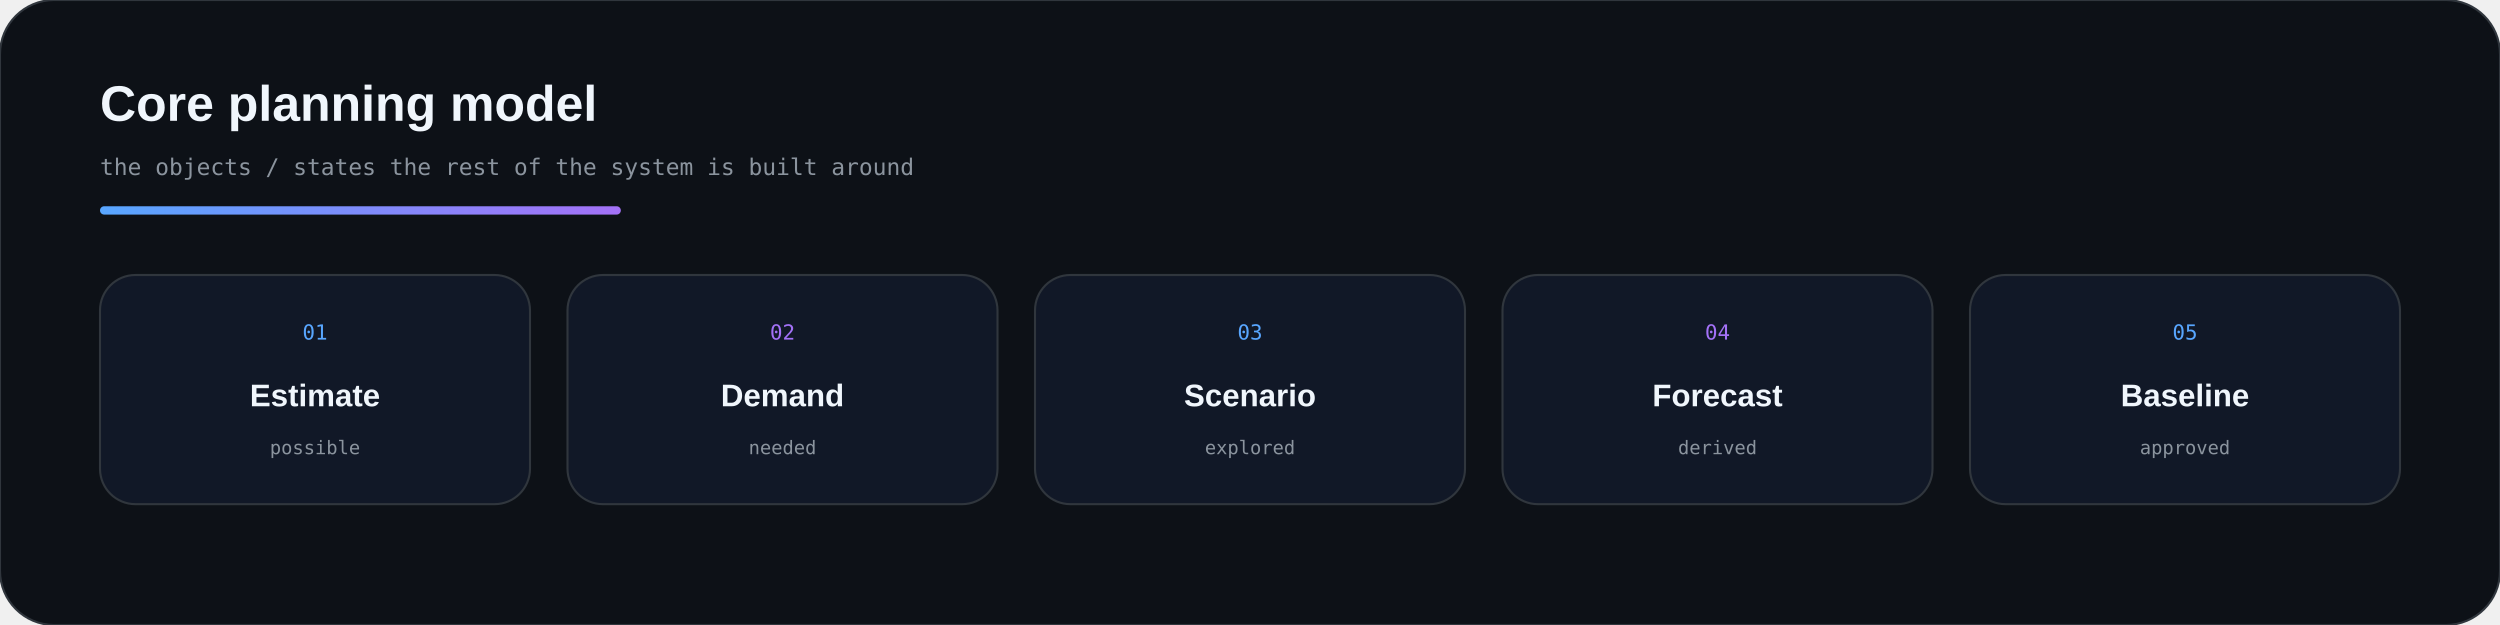
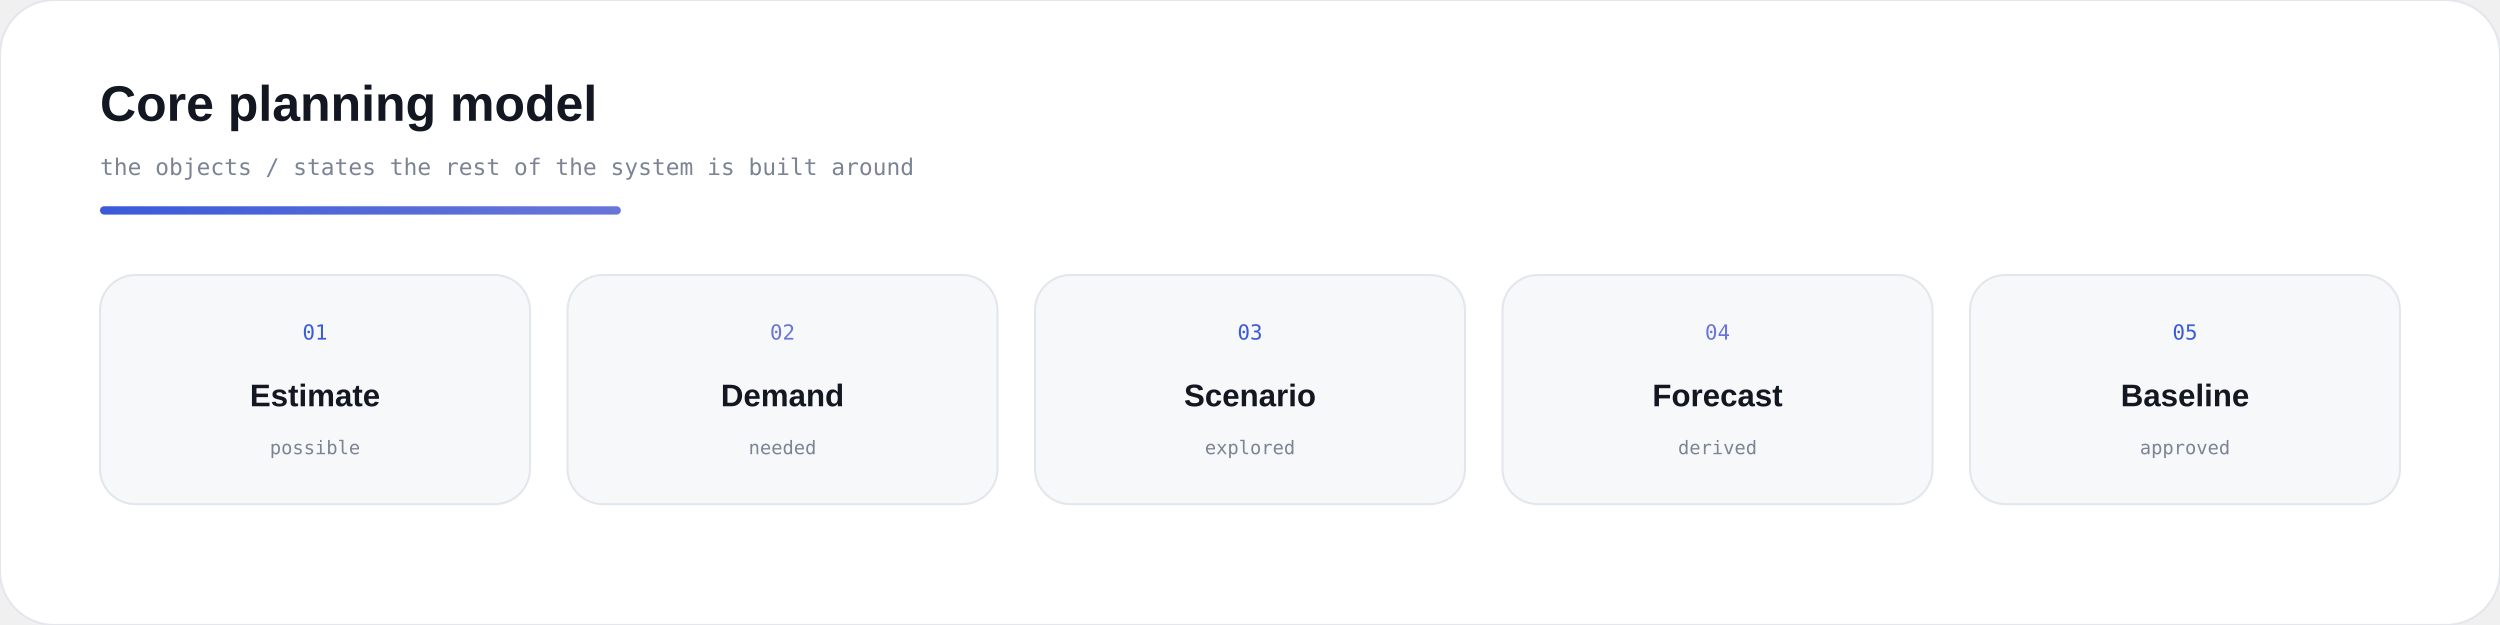
<svg xmlns="http://www.w3.org/2000/svg" width="1200" height="300" viewBox="0 0 1200 300">
  <defs>
    <linearGradient id="g">
-       <stop stop-color="#58a6ff" />
-       <stop offset="1" stop-color="#a371f7" />
+       <stop stop-color="#3a5bd9" />
+       <stop offset="1" stop-color="#6976d8" />
    </linearGradient>
  </defs>
-   <rect width="1200" height="300" rx="26" fill="#0d1117" stroke="#30363d" />
-   <text x="48" y="58" fill="#f0f6fc" font-family="Arial" font-size="24" font-weight="700">Core planning model</text>
-   <text x="48" y="84" fill="#8b949e" font-family="monospace" font-size="11">the objects / states the rest of the system is built around</text>
+   <rect width="1200" height="300" rx="26" fill="#ffffff" stroke="#e3e6ec" />
+   <text x="48" y="58" fill="#131722" font-family="Arial" font-size="24" font-weight="700">Core planning model</text>
+   <text x="48" y="84" fill="#7b8494" font-family="monospace" font-size="11">the objects / states the rest of the system is built around</text>
  <rect x="48" y="99" width="250" height="4" rx="2" fill="url(#g)" />
  <g transform="translate(48 132)">
-     <rect width="206.4" height="110" rx="17" fill="#111827" stroke="#30363d" />
-     <text x="103.2" y="31" text-anchor="middle" fill="#58a6ff" font-family="monospace" font-size="10">01</text>
-     <text x="103.2" y="63" text-anchor="middle" fill="#f0f6fc" font-family="Arial" font-size="15" font-weight="700">Estimate</text>
-     <text x="103.2" y="86" text-anchor="middle" fill="#8b949e" font-family="monospace" font-size="9">possible</text>
+     <rect width="206.4" height="110" rx="17" fill="#f7f8fa" stroke="#e3e6ec" />
+     <text x="103.2" y="31" text-anchor="middle" fill="#3a5bd9" font-family="monospace" font-size="10">01</text>
+     <text x="103.2" y="63" text-anchor="middle" fill="#131722" font-family="Arial" font-size="15" font-weight="700">Estimate</text>
+     <text x="103.2" y="86" text-anchor="middle" fill="#7b8494" font-family="monospace" font-size="9">possible</text>
  </g>
  <g transform="translate(272.4 132)">
-     <rect width="206.4" height="110" rx="17" fill="#111827" stroke="#30363d" />
-     <text x="103.2" y="31" text-anchor="middle" fill="#a371f7" font-family="monospace" font-size="10">02</text>
-     <text x="103.2" y="63" text-anchor="middle" fill="#f0f6fc" font-family="Arial" font-size="15" font-weight="700">Demand</text>
-     <text x="103.2" y="86" text-anchor="middle" fill="#8b949e" font-family="monospace" font-size="9">needed</text>
+     <rect width="206.4" height="110" rx="17" fill="#f7f8fa" stroke="#e3e6ec" />
+     <text x="103.2" y="31" text-anchor="middle" fill="#6976d8" font-family="monospace" font-size="10">02</text>
+     <text x="103.2" y="63" text-anchor="middle" fill="#131722" font-family="Arial" font-size="15" font-weight="700">Demand</text>
+     <text x="103.2" y="86" text-anchor="middle" fill="#7b8494" font-family="monospace" font-size="9">needed</text>
  </g>
  <g transform="translate(496.8 132)">
-     <rect width="206.4" height="110" rx="17" fill="#111827" stroke="#30363d" />
-     <text x="103.2" y="31" text-anchor="middle" fill="#58a6ff" font-family="monospace" font-size="10">03</text>
-     <text x="103.2" y="63" text-anchor="middle" fill="#f0f6fc" font-family="Arial" font-size="15" font-weight="700">Scenario</text>
-     <text x="103.2" y="86" text-anchor="middle" fill="#8b949e" font-family="monospace" font-size="9">explored</text>
+     <rect width="206.4" height="110" rx="17" fill="#f7f8fa" stroke="#e3e6ec" />
+     <text x="103.2" y="31" text-anchor="middle" fill="#3a5bd9" font-family="monospace" font-size="10">03</text>
+     <text x="103.2" y="63" text-anchor="middle" fill="#131722" font-family="Arial" font-size="15" font-weight="700">Scenario</text>
+     <text x="103.2" y="86" text-anchor="middle" fill="#7b8494" font-family="monospace" font-size="9">explored</text>
  </g>
  <g transform="translate(721.2 132)">
-     <rect width="206.4" height="110" rx="17" fill="#111827" stroke="#30363d" />
-     <text x="103.2" y="31" text-anchor="middle" fill="#a371f7" font-family="monospace" font-size="10">04</text>
-     <text x="103.2" y="63" text-anchor="middle" fill="#f0f6fc" font-family="Arial" font-size="15" font-weight="700">Forecast</text>
-     <text x="103.2" y="86" text-anchor="middle" fill="#8b949e" font-family="monospace" font-size="9">derived</text>
+     <rect width="206.4" height="110" rx="17" fill="#f7f8fa" stroke="#e3e6ec" />
+     <text x="103.2" y="31" text-anchor="middle" fill="#6976d8" font-family="monospace" font-size="10">04</text>
+     <text x="103.2" y="63" text-anchor="middle" fill="#131722" font-family="Arial" font-size="15" font-weight="700">Forecast</text>
+     <text x="103.2" y="86" text-anchor="middle" fill="#7b8494" font-family="monospace" font-size="9">derived</text>
  </g>
  <g transform="translate(945.6 132)">
-     <rect width="206.4" height="110" rx="17" fill="#111827" stroke="#30363d" />
-     <text x="103.2" y="31" text-anchor="middle" fill="#58a6ff" font-family="monospace" font-size="10">05</text>
-     <text x="103.2" y="63" text-anchor="middle" fill="#f0f6fc" font-family="Arial" font-size="15" font-weight="700">Baseline</text>
-     <text x="103.2" y="86" text-anchor="middle" fill="#8b949e" font-family="monospace" font-size="9">approved</text>
+     <rect width="206.4" height="110" rx="17" fill="#f7f8fa" stroke="#e3e6ec" />
+     <text x="103.2" y="31" text-anchor="middle" fill="#3a5bd9" font-family="monospace" font-size="10">05</text>
+     <text x="103.2" y="63" text-anchor="middle" fill="#131722" font-family="Arial" font-size="15" font-weight="700">Baseline</text>
+     <text x="103.2" y="86" text-anchor="middle" fill="#7b8494" font-family="monospace" font-size="9">approved</text>
  </g>
</svg>
